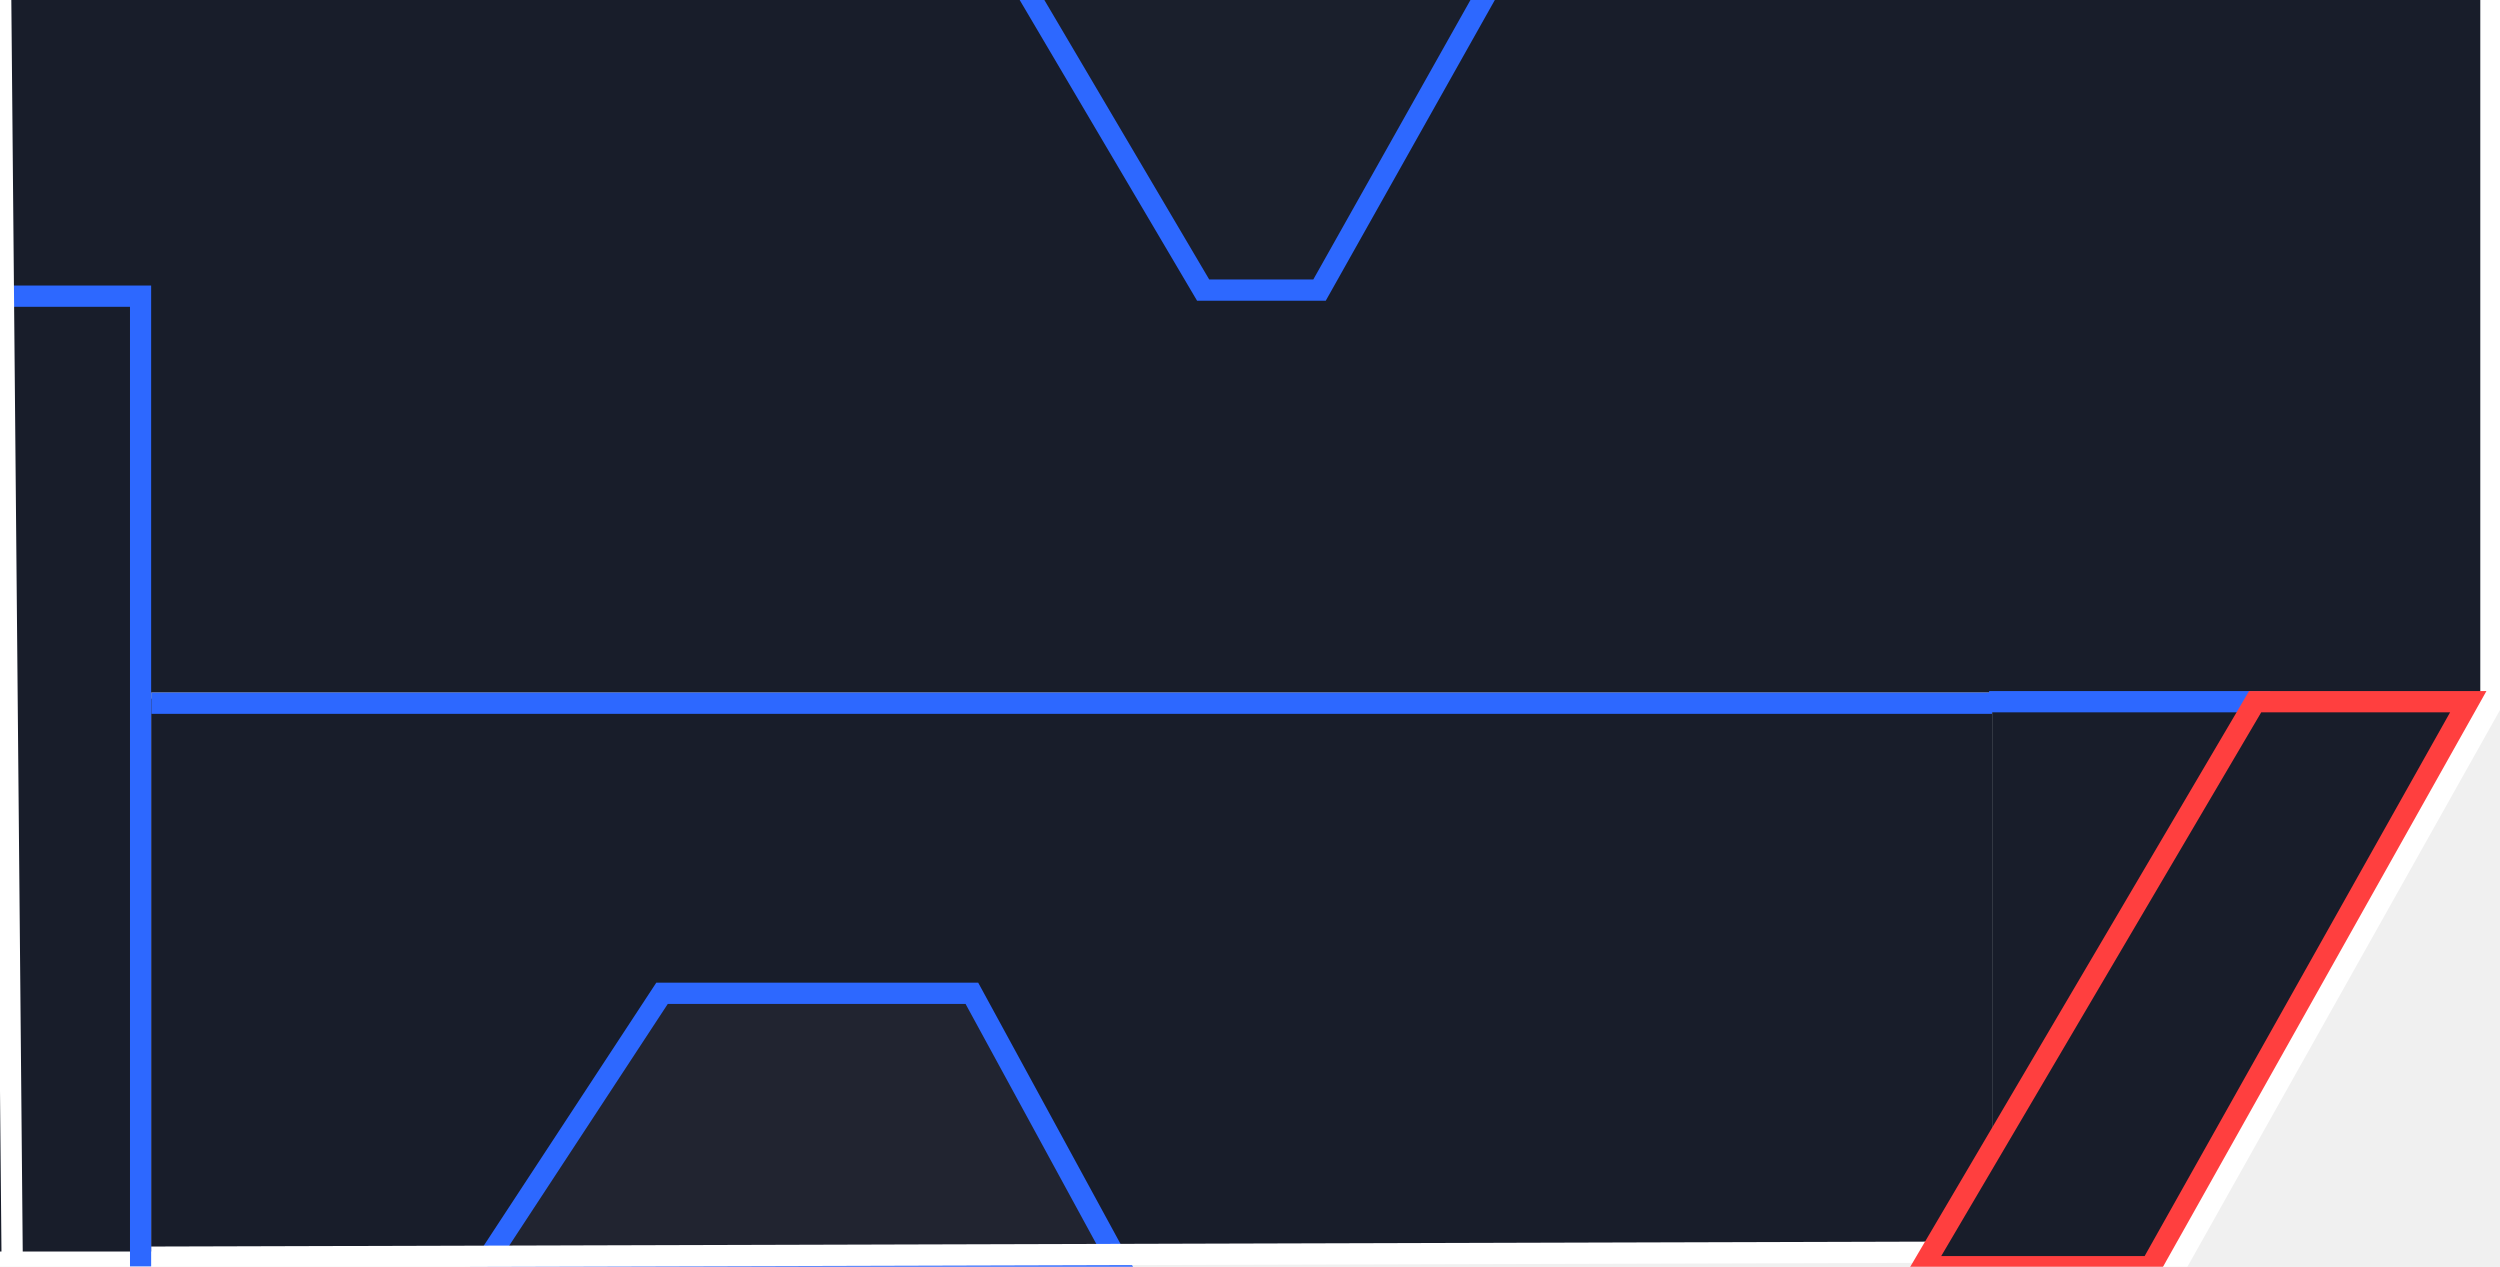
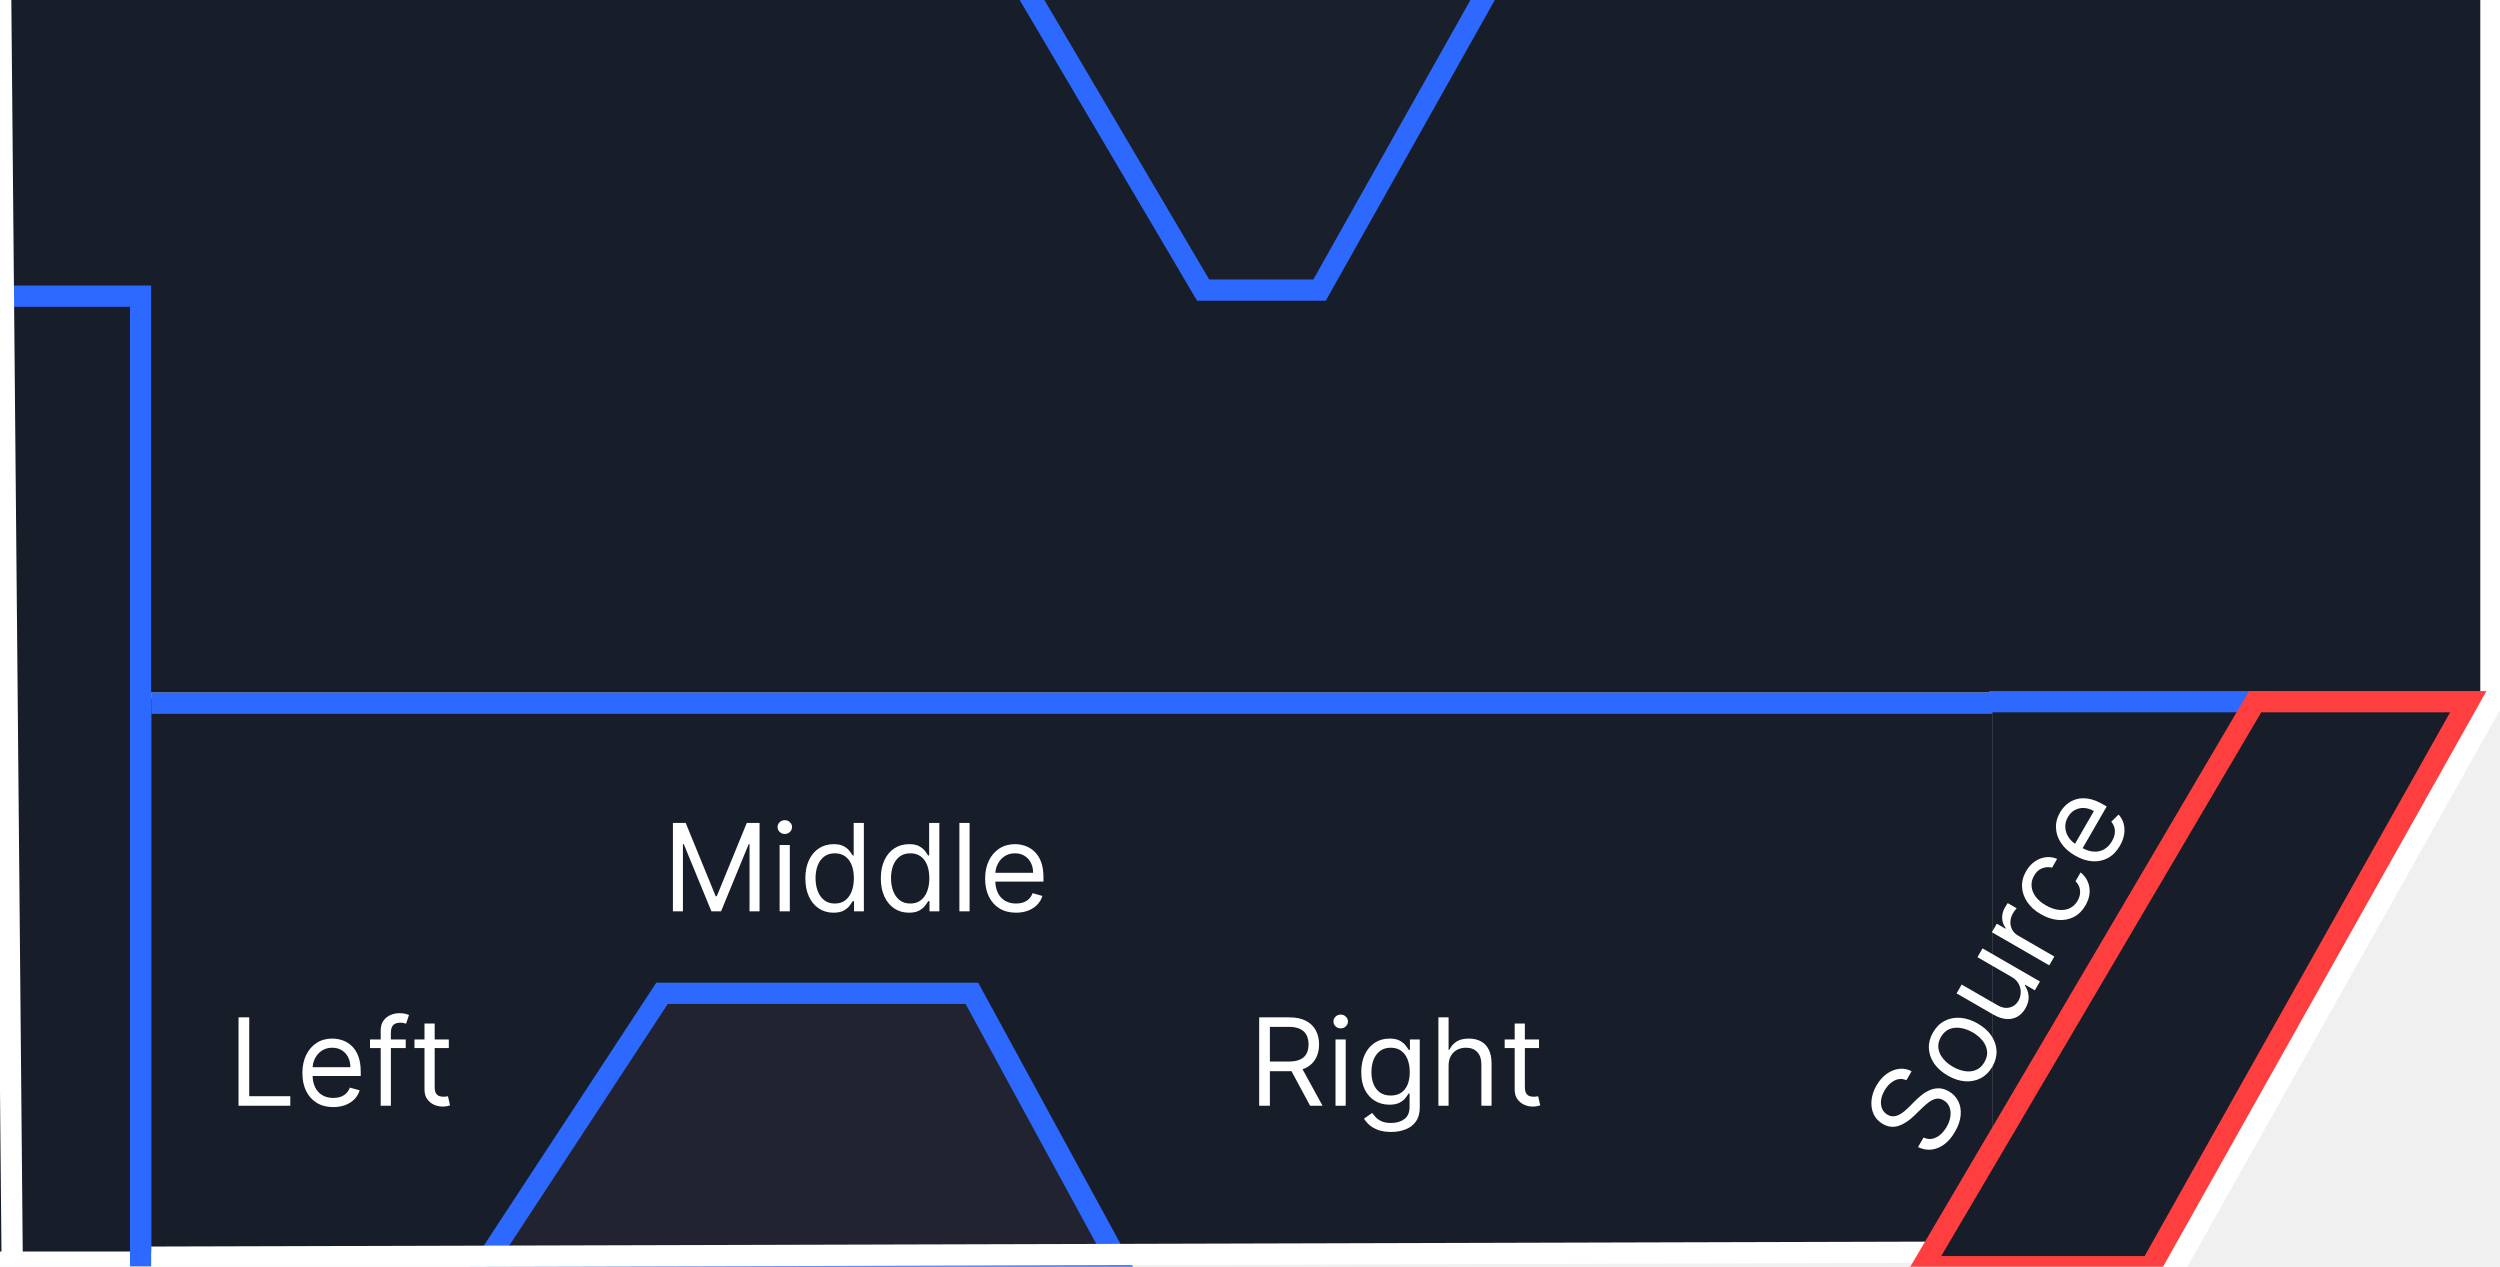
<svg xmlns="http://www.w3.org/2000/svg" width="823" height="417" viewBox="0 0 823 417" fill="none">
-   <mask id="mask0_633_96" style="mask-type:luminance" maskUnits="userSpaceOnUse" x="0" y="0" width="823" height="417">
-     <path d="M0 3.05176e-05V417H823V3.05176e-05H0Z" fill="white" />
+   <mask id="mask0_634_98" style="mask-type:luminance" maskUnits="userSpaceOnUse" x="0" y="0" width="823" height="417">
+     <path d="M0 0V417H823V0H0Z" fill="white" />
  </mask>
-   <g mask="url(#mask0_633_96)">
+   <g mask="url(#mask0_634_98)">
    <path d="M0 228V-170H823V228H0Z" fill="#181D2A" />
    <path d="M49.758 230V414H655.813V230H49.758Z" fill="#181D2A" />
-     <mask id="mask1_633_96" style="mask-type:luminance" maskUnits="userSpaceOnUse" x="49" y="228" width="607" height="184">
+     <mask id="mask1_634_98" style="mask-type:luminance" maskUnits="userSpaceOnUse" x="49" y="228" width="607" height="184">
      <path d="M49.758 228V412H655.813V228H49.758Z" fill="white" />
    </mask>
-     <g mask="url(#mask1_633_96)">
+     <g mask="url(#mask1_634_98)">
      <path d="M655.813 235H49.758V221H655.813V235Z" fill="#2D68FF" />
    </g>
    <path d="M544.354 -165H275.66L257.747 -139L396.075 95.5H434.389L566.248 -139L544.354 -165Z" fill="#1A1F2C" stroke="#2D68FF" stroke-width="7" />
    <path d="M319.945 327L368.708 416.5H159.226L217.941 327H319.945Z" fill="#212430" stroke="#2D68FF" stroke-width="7" />
    <path d="M655.813 230V414L766.461 230H817.029H655.813Z" fill="#181D2A" />
    <path d="M820.015 230V-1008" stroke="white" stroke-width="7" />
    <path d="M711.044 426L826.981 219.5" stroke="white" stroke-width="7" />
    <path d="M0 414L717.513 412" stroke="white" stroke-width="7" />
    <path d="M0 89V412H49.758V89H0Z" fill="#181D2A" />
-     <mask id="mask2_633_96" style="mask-type:luminance" maskUnits="userSpaceOnUse" x="0" y="94" width="50" height="323">
+     <mask id="mask2_634_98" style="mask-type:luminance" maskUnits="userSpaceOnUse" x="0" y="94" width="50" height="323">
      <path d="M0 94V417H49.758V94H0Z" fill="white" />
    </mask>
-     <g mask="url(#mask2_633_96)">
+     <g mask="url(#mask2_634_98)">
      <path d="M49.758 94V87H56.724V94H49.758ZM42.792 417V94H56.724V417H42.792ZM49.758 101H0V87H49.758V101Z" fill="#2D68FF" />
    </g>
-     <path d="M4 414L-2.30968e-07 -25" stroke="white" stroke-width="7" />
+     <path d="M4 414L0 -25" stroke="white" stroke-width="7" />
    <path d="M654.817 231H747.368" stroke="#2D68FF" stroke-width="7" />
    <path d="M812.551 231H742.392L632.924 417H708.059L812.551 231Z" fill="#181D2A" stroke="#FF3F3F" stroke-width="7" />
  </g>
+   <path d="M414.523 364V334.909H424.352C426.625 334.909 428.491 335.297 429.949 336.074C431.407 336.841 432.487 337.897 433.188 339.241C433.888 340.586 434.239 342.116 434.239 343.83C434.239 345.544 433.888 347.063 433.188 348.389C432.487 349.715 431.412 350.757 429.963 351.514C428.514 352.262 426.663 352.636 424.409 352.636H416.455V349.455H424.295C425.848 349.455 427.098 349.227 428.045 348.773C429.002 348.318 429.693 347.674 430.119 346.841C430.555 345.998 430.773 344.994 430.773 343.83C430.773 342.665 430.555 341.647 430.119 340.776C429.684 339.904 428.988 339.232 428.031 338.759C427.075 338.276 425.811 338.034 424.239 338.034H418.045V364H414.523ZM428.216 350.932L435.375 364H431.284L424.239 350.932H428.216ZM439.654 364V342.182H443.006V364H439.654ZM441.359 338.545C440.705 338.545 440.142 338.323 439.668 337.878C439.204 337.433 438.972 336.898 438.972 336.273C438.972 335.648 439.204 335.113 439.668 334.668C440.142 334.223 440.705 334 441.359 334C442.012 334 442.571 334.223 443.035 334.668C443.508 335.113 443.745 335.648 443.745 336.273C443.745 336.898 443.508 337.433 443.035 337.878C442.571 338.323 442.012 338.545 441.359 338.545ZM457.953 372.636C456.334 372.636 454.942 372.428 453.777 372.011C452.612 371.604 451.642 371.064 450.865 370.392C450.098 369.729 449.487 369.019 449.033 368.261L451.703 366.386C452.006 366.784 452.39 367.239 452.854 367.75C453.318 368.271 453.952 368.721 454.757 369.099C455.571 369.488 456.637 369.682 457.953 369.682C459.714 369.682 461.168 369.256 462.314 368.403C463.46 367.551 464.033 366.216 464.033 364.398V359.966H463.749C463.502 360.364 463.152 360.856 462.697 361.443C462.252 362.021 461.608 362.537 460.766 362.991C459.932 363.437 458.805 363.659 457.385 363.659C455.624 363.659 454.042 363.242 452.641 362.409C451.249 361.576 450.145 360.364 449.331 358.773C448.526 357.182 448.124 355.25 448.124 352.977C448.124 350.742 448.517 348.796 449.303 347.139C450.089 345.473 451.182 344.185 452.584 343.276C453.985 342.357 455.605 341.898 457.442 341.898C458.862 341.898 459.989 342.134 460.822 342.608C461.665 343.072 462.309 343.602 462.754 344.199C463.209 344.786 463.559 345.269 463.805 345.648H464.146V342.182H467.385V364.625C467.385 366.5 466.959 368.025 466.107 369.199C465.264 370.383 464.127 371.249 462.697 371.798C461.277 372.357 459.696 372.636 457.953 372.636ZM457.839 360.648C459.184 360.648 460.321 360.34 461.249 359.724C462.177 359.109 462.882 358.223 463.365 357.068C463.848 355.913 464.089 354.53 464.089 352.92C464.089 351.348 463.853 349.961 463.379 348.759C462.906 347.556 462.205 346.614 461.277 345.932C460.349 345.25 459.203 344.909 457.839 344.909C456.419 344.909 455.235 345.269 454.288 345.989C453.351 346.708 452.645 347.674 452.172 348.886C451.708 350.098 451.476 351.443 451.476 352.92C451.476 354.436 451.713 355.776 452.186 356.94C452.669 358.096 453.379 359.005 454.317 359.668C455.264 360.321 456.438 360.648 457.839 360.648ZM476.874 350.875V364H473.521V334.909H476.874V345.591H477.158C477.669 344.464 478.436 343.569 479.459 342.906C480.491 342.234 481.864 341.898 483.578 341.898C485.065 341.898 486.367 342.196 487.484 342.793C488.602 343.38 489.468 344.284 490.084 345.506C490.709 346.718 491.021 348.261 491.021 350.136V364H487.669V350.364C487.669 348.631 487.219 347.291 486.32 346.344C485.429 345.387 484.194 344.909 482.612 344.909C481.514 344.909 480.529 345.141 479.658 345.605C478.796 346.069 478.114 346.746 477.612 347.636C477.12 348.527 476.874 349.606 476.874 350.875ZM506.643 342.182V345.023H495.336V342.182H506.643ZM498.631 336.955H501.984V357.75C501.984 358.697 502.121 359.407 502.396 359.881C502.68 360.345 503.04 360.657 503.475 360.818C503.92 360.97 504.389 361.045 504.881 361.045C505.251 361.045 505.554 361.027 505.79 360.989C506.027 360.941 506.217 360.903 506.359 360.875L507.04 363.886C506.813 363.972 506.496 364.057 506.089 364.142C505.682 364.237 505.165 364.284 504.54 364.284C503.594 364.284 502.665 364.08 501.756 363.673C500.857 363.266 500.109 362.646 499.512 361.812C498.925 360.979 498.631 359.928 498.631 358.659V336.955Z" fill="white" />
+   <path d="M221.523 270.909H225.727L235.614 295.057H235.955L245.841 270.909H250.045V300H246.75V277.898H246.466L237.375 300H234.193L225.102 277.898H224.818V300H221.523V270.909ZM256.654 300V278.182H260.006V300H256.654ZM258.359 274.545C257.705 274.545 257.142 274.323 256.668 273.878C256.204 273.433 255.972 272.898 255.972 272.273C255.972 271.648 256.204 271.113 256.668 270.668C257.142 270.223 257.705 270 258.359 270C259.012 270 259.571 270.223 260.035 270.668C260.508 271.113 260.745 271.648 260.745 272.273C260.745 272.898 260.508 273.433 260.035 273.878C259.571 274.323 259.012 274.545 258.359 274.545ZM274.385 300.455C272.567 300.455 270.962 299.995 269.57 299.077C268.178 298.149 267.089 296.842 266.303 295.156C265.517 293.461 265.124 291.458 265.124 289.148C265.124 286.856 265.517 284.867 266.303 283.182C267.089 281.496 268.182 280.194 269.584 279.276C270.985 278.357 272.605 277.898 274.442 277.898C275.862 277.898 276.984 278.134 277.808 278.608C278.642 279.072 279.276 279.602 279.712 280.199C280.157 280.786 280.502 281.269 280.749 281.648H281.033V270.909H284.385V300H281.146V296.648H280.749C280.502 297.045 280.152 297.547 279.697 298.153C279.243 298.75 278.594 299.285 277.751 299.759C276.909 300.223 275.786 300.455 274.385 300.455ZM274.839 297.443C276.184 297.443 277.321 297.093 278.249 296.392C279.177 295.682 279.882 294.702 280.365 293.452C280.848 292.192 281.089 290.739 281.089 289.091C281.089 287.462 280.853 286.037 280.379 284.815C279.906 283.584 279.205 282.628 278.277 281.946C277.349 281.255 276.203 280.909 274.839 280.909C273.419 280.909 272.235 281.274 271.288 282.003C270.351 282.723 269.645 283.703 269.172 284.943C268.708 286.174 268.476 287.557 268.476 289.091C268.476 290.644 268.713 292.055 269.186 293.324C269.669 294.583 270.379 295.587 271.317 296.335C272.264 297.074 273.438 297.443 274.839 297.443ZM299.229 300.455C297.411 300.455 295.805 299.995 294.413 299.077C293.021 298.149 291.932 296.842 291.146 295.156C290.36 293.461 289.967 291.458 289.967 289.148C289.967 286.856 290.36 284.867 291.146 283.182C291.932 281.496 293.026 280.194 294.428 279.276C295.829 278.357 297.448 277.898 299.286 277.898C300.706 277.898 301.828 278.134 302.652 278.608C303.485 279.072 304.12 279.602 304.555 280.199C305 280.786 305.346 281.269 305.592 281.648H305.876V270.909H309.229V300H305.99V296.648H305.592C305.346 297.045 304.996 297.547 304.541 298.153C304.087 298.75 303.438 299.285 302.595 299.759C301.752 300.223 300.63 300.455 299.229 300.455ZM299.683 297.443C301.028 297.443 302.164 297.093 303.092 296.392C304.02 295.682 304.726 294.702 305.209 293.452C305.692 292.192 305.933 290.739 305.933 289.091C305.933 287.462 305.696 286.037 305.223 284.815C304.75 283.584 304.049 282.628 303.121 281.946C302.193 281.255 301.047 280.909 299.683 280.909C298.263 280.909 297.079 281.274 296.132 282.003C295.195 282.723 294.489 283.703 294.016 284.943C293.552 286.174 293.32 287.557 293.32 289.091C293.32 290.644 293.556 292.055 294.03 293.324C294.513 294.583 295.223 295.587 296.161 296.335C297.107 297.074 298.282 297.443 299.683 297.443ZM319.186 270.909V300H315.834V270.909H319.186ZM334.474 300.455C332.371 300.455 330.558 299.991 329.033 299.062C327.518 298.125 326.349 296.818 325.525 295.142C324.71 293.456 324.303 291.496 324.303 289.261C324.303 287.027 324.71 285.057 325.525 283.352C326.349 281.638 327.495 280.303 328.962 279.347C330.44 278.381 332.163 277.898 334.133 277.898C335.269 277.898 336.391 278.087 337.499 278.466C338.607 278.845 339.616 279.46 340.525 280.312C341.434 281.155 342.158 282.273 342.698 283.665C343.238 285.057 343.508 286.771 343.508 288.807V290.227H326.69V287.33H340.099C340.099 286.098 339.853 285 339.36 284.034C338.877 283.068 338.186 282.306 337.286 281.747C336.396 281.188 335.345 280.909 334.133 280.909C332.798 280.909 331.642 281.241 330.667 281.903C329.701 282.557 328.958 283.409 328.437 284.46C327.916 285.511 327.656 286.638 327.656 287.841V289.773C327.656 291.42 327.94 292.817 328.508 293.963C329.085 295.099 329.886 295.966 330.908 296.562C331.931 297.15 333.12 297.443 334.474 297.443C335.354 297.443 336.15 297.32 336.86 297.074C337.58 296.818 338.2 296.439 338.721 295.938C339.242 295.426 339.644 294.792 339.928 294.034L343.167 294.943C342.826 296.042 342.253 297.008 341.448 297.841C340.643 298.665 339.649 299.309 338.465 299.773C337.281 300.227 335.951 300.455 334.474 300.455Z" fill="white" />
+   <path d="M627.596 355.604C626.264 355.032 624.951 355.072 623.656 355.724C622.361 356.376 621.273 357.465 620.392 358.99C619.748 360.105 619.365 361.185 619.243 362.23C619.126 363.267 619.248 364.201 619.61 365.033C619.976 365.857 620.561 366.501 621.365 366.965C622.037 367.353 622.708 367.527 623.376 367.487C624.041 367.433 624.68 367.245 625.294 366.921C625.899 366.592 626.465 366.208 626.992 365.769C627.511 365.325 627.967 364.905 628.36 364.508L630.526 362.347C631.077 361.791 631.736 361.198 632.503 360.57C633.276 359.933 634.137 359.397 635.088 358.962C636.036 358.514 637.055 358.283 638.146 358.267C639.238 358.252 640.374 358.586 641.555 359.267C642.916 360.053 643.94 361.12 644.627 362.468C645.319 363.808 645.596 365.346 645.458 367.081C645.324 368.808 644.699 370.64 643.581 372.575C642.54 374.379 641.347 375.774 640.002 376.758C638.662 377.734 637.254 378.298 635.777 378.451C634.304 378.596 632.851 378.32 631.416 377.623L633.234 374.474C634.233 374.941 635.205 375.076 636.15 374.878C637.092 374.668 637.963 374.219 638.764 373.533C639.561 372.834 640.248 371.985 640.826 370.984C641.498 369.82 641.913 368.665 642.071 367.521C642.221 366.371 642.111 365.33 641.743 364.395C641.367 363.456 640.719 362.722 639.801 362.191C638.964 361.708 638.149 361.549 637.354 361.714C636.559 361.878 635.778 362.247 635.009 362.82C634.241 363.394 633.478 364.052 632.721 364.796L630.045 367.384C628.343 369.026 626.636 370.118 624.923 370.66C623.21 371.202 621.505 370.983 619.808 370.003C618.397 369.188 617.387 368.097 616.778 366.728C616.165 365.346 615.941 363.839 616.107 362.208C616.27 360.563 616.815 358.937 617.743 357.329C618.68 355.705 619.805 354.43 621.116 353.503C622.419 352.572 623.784 352.026 625.211 351.865C626.642 351.697 628.006 351.959 629.3 352.652L627.596 355.604ZM655.888 351.145C654.904 352.851 653.634 354.113 652.078 354.932C650.528 355.743 648.814 356.087 646.938 355.966C645.066 355.837 643.154 355.209 641.202 354.082C639.234 352.946 637.722 351.597 636.666 350.036C635.615 348.467 635.052 346.808 634.979 345.06C634.911 343.304 635.369 341.573 636.354 339.867C637.339 338.161 638.606 336.903 640.157 336.092C641.712 335.273 643.43 334.931 645.31 335.065C647.194 335.191 649.121 335.822 651.089 336.958C653.041 338.085 654.538 339.431 655.581 340.995C656.629 342.552 657.187 344.208 657.256 345.964C657.329 347.712 656.873 349.439 655.888 351.145ZM653.281 349.64C654.029 348.344 654.312 347.086 654.131 345.866C653.949 344.646 653.433 343.522 652.583 342.496C651.732 341.469 650.676 340.591 649.413 339.862C648.15 339.132 646.857 338.654 645.534 338.426C644.211 338.198 642.972 338.308 641.817 338.756C640.661 339.205 639.71 340.077 638.962 341.372C638.213 342.668 637.934 343.929 638.124 345.153C638.313 346.378 638.837 347.506 639.696 348.538C640.555 349.569 641.616 350.45 642.879 351.179C644.142 351.908 645.43 352.384 646.745 352.607C648.059 352.831 649.29 352.716 650.438 352.263C651.585 351.81 652.532 350.935 653.281 349.64ZM662.146 321.556L650.976 315.108L652.653 312.204L671.548 323.113L669.872 326.017L666.673 324.17L666.56 324.367C667.263 325.364 667.682 326.524 667.814 327.847C667.939 329.165 667.589 330.538 666.765 331.965C666.084 333.146 665.219 334.047 664.172 334.667C663.117 335.282 661.913 335.549 660.56 335.468C659.199 335.382 657.715 334.875 656.108 333.947L644.101 327.015L645.778 324.112L657.587 330.93C658.965 331.726 660.286 331.975 661.551 331.677C662.821 331.372 663.804 330.616 664.5 329.411C664.917 328.689 665.156 327.849 665.218 326.889C665.285 325.922 665.083 324.963 664.614 324.015C664.15 323.058 663.327 322.238 662.146 321.556ZM674.618 317.796L655.723 306.887L657.342 304.082L660.196 305.73L660.309 305.533C659.573 304.649 659.175 303.588 659.113 302.349C659.052 301.111 659.348 299.926 660.001 298.794C660.124 298.581 660.282 298.317 660.475 298.002C660.668 297.687 660.82 297.452 660.931 297.297L663.883 299.002C663.802 299.086 663.635 299.29 663.382 299.615C663.126 299.926 662.886 300.274 662.664 300.66C662.134 301.578 661.853 302.51 661.822 303.454C661.787 304.385 661.985 305.254 662.416 306.061C662.844 306.854 663.484 307.497 664.337 307.99L676.294 314.893L674.618 317.796ZM686.553 298.034C685.53 299.805 684.231 301.089 682.656 301.885C681.081 302.682 679.36 303.001 677.494 302.842C675.629 302.683 673.753 302.059 671.867 300.97C669.948 299.862 668.458 298.532 667.397 296.979C666.333 295.413 665.753 293.756 665.659 292.006C665.561 290.244 666.004 288.51 666.989 286.804C667.756 285.476 668.694 284.42 669.801 283.638C670.909 282.856 672.102 282.381 673.381 282.211C674.659 282.042 675.937 282.216 677.212 282.734L675.536 285.637C674.547 285.362 673.5 285.413 672.396 285.792C671.288 286.159 670.364 286.981 669.626 288.261C668.972 289.393 668.695 290.555 668.793 291.749C668.887 292.93 669.33 294.066 670.122 295.157C670.91 296.235 672.017 297.187 673.444 298.01C674.904 298.853 676.308 299.357 677.655 299.523C679.008 299.681 680.227 299.51 681.314 299.011C682.405 298.504 683.282 297.676 683.945 296.528C684.38 295.773 684.644 295.013 684.737 294.246C684.83 293.48 684.753 292.741 684.507 292.031C684.261 291.32 683.846 290.676 683.261 290.097L684.938 287.194C685.958 288.002 686.728 288.988 687.248 290.152C687.765 291.303 687.98 292.559 687.894 293.92C687.805 295.268 687.357 296.639 686.553 298.034ZM697.866 278.437C696.815 280.258 695.507 281.596 693.941 282.453C692.371 283.296 690.655 283.655 688.791 283.531C686.924 283.393 685.023 282.766 683.088 281.649C681.152 280.531 679.65 279.194 678.581 277.636C677.509 276.066 676.925 274.406 676.831 272.656C676.733 270.894 677.176 269.16 678.161 267.454C678.729 266.47 679.454 265.593 680.336 264.823C681.219 264.053 682.256 263.487 683.448 263.126C684.633 262.76 685.963 262.691 687.438 262.92C688.914 263.148 690.533 263.772 692.296 264.79L693.526 265.5L685.117 280.065L682.608 278.616L689.312 267.003C688.246 266.388 687.172 266.052 686.089 265.995C685.011 265.931 684.005 266.148 683.072 266.648C682.143 267.139 681.375 267.91 680.769 268.96C680.101 270.116 679.811 271.282 679.897 272.458C679.98 273.622 680.347 274.692 680.996 275.668C681.646 276.645 682.492 277.434 683.534 278.035L685.207 279.001C686.634 279.825 687.985 280.277 689.262 280.358C690.535 280.426 691.685 280.166 692.713 279.579C693.733 278.987 694.581 278.104 695.259 276.932C695.699 276.169 695.99 275.418 696.132 274.68C696.27 273.929 696.252 273.203 696.078 272.501C695.896 271.794 695.547 271.128 695.033 270.503L697.44 268.153C698.221 268.998 698.771 269.977 699.09 271.09C699.401 272.199 699.462 273.382 699.272 274.64C699.073 275.892 698.605 277.158 697.866 278.437Z" fill="white" />
+   <path d="M78.523 364V334.909H82.046V360.875H95.568V364H78.523ZM109.716 364.455C107.614 364.455 105.8 363.991 104.276 363.062C102.76 362.125 101.591 360.818 100.767 359.142C99.953 357.456 99.546 355.496 99.546 353.261C99.546 351.027 99.953 349.057 100.767 347.352C101.591 345.638 102.737 344.303 104.205 343.347C105.682 342.381 107.405 341.898 109.375 341.898C110.511 341.898 111.634 342.087 112.741 342.466C113.849 342.845 114.858 343.46 115.767 344.312C116.676 345.155 117.401 346.273 117.94 347.665C118.48 349.057 118.75 350.771 118.75 352.807V354.227H101.932V351.33H115.341C115.341 350.098 115.095 349 114.602 348.034C114.119 347.068 113.428 346.306 112.528 345.747C111.638 345.188 110.587 344.909 109.375 344.909C108.04 344.909 106.884 345.241 105.909 345.903C104.943 346.557 104.2 347.409 103.679 348.46C103.158 349.511 102.898 350.638 102.898 351.841V353.773C102.898 355.42 103.182 356.817 103.75 357.963C104.328 359.099 105.128 359.966 106.151 360.562C107.173 361.15 108.362 361.443 109.716 361.443C110.597 361.443 111.392 361.32 112.102 361.074C112.822 360.818 113.442 360.439 113.963 359.938C114.484 359.426 114.886 358.792 115.17 358.034L118.409 358.943C118.068 360.042 117.495 361.008 116.69 361.841C115.885 362.665 114.891 363.309 113.707 363.773C112.524 364.227 111.193 364.455 109.716 364.455ZM133.565 342.182V345.023H121.804V342.182H133.565ZM125.327 364V339.17C125.327 337.92 125.62 336.879 126.207 336.045C126.795 335.212 127.557 334.587 128.494 334.17C129.432 333.754 130.421 333.545 131.463 333.545C132.287 333.545 132.959 333.612 133.48 333.744C134.001 333.877 134.389 334 134.645 334.114L133.679 337.011C133.509 336.955 133.272 336.884 132.969 336.798C132.675 336.713 132.287 336.67 131.804 336.67C130.696 336.67 129.896 336.95 129.403 337.509C128.92 338.067 128.679 338.886 128.679 339.966V364H125.327ZM147.752 342.182V345.023H136.445V342.182H147.752ZM139.741 336.955H143.093V357.75C143.093 358.697 143.23 359.407 143.505 359.881C143.789 360.345 144.149 360.657 144.585 360.818C145.03 360.97 145.498 361.045 145.991 361.045C146.36 361.045 146.663 361.027 146.9 360.989C147.137 360.941 147.326 360.903 147.468 360.875L148.15 363.886C147.923 363.972 147.605 364.057 147.198 364.142C146.791 364.237 146.275 364.284 145.65 364.284C144.703 364.284 143.775 364.08 142.866 363.673C141.966 363.266 141.218 362.646 140.621 361.812C140.034 360.979 139.741 359.928 139.741 358.659V336.955Z" fill="white" />
</svg>
